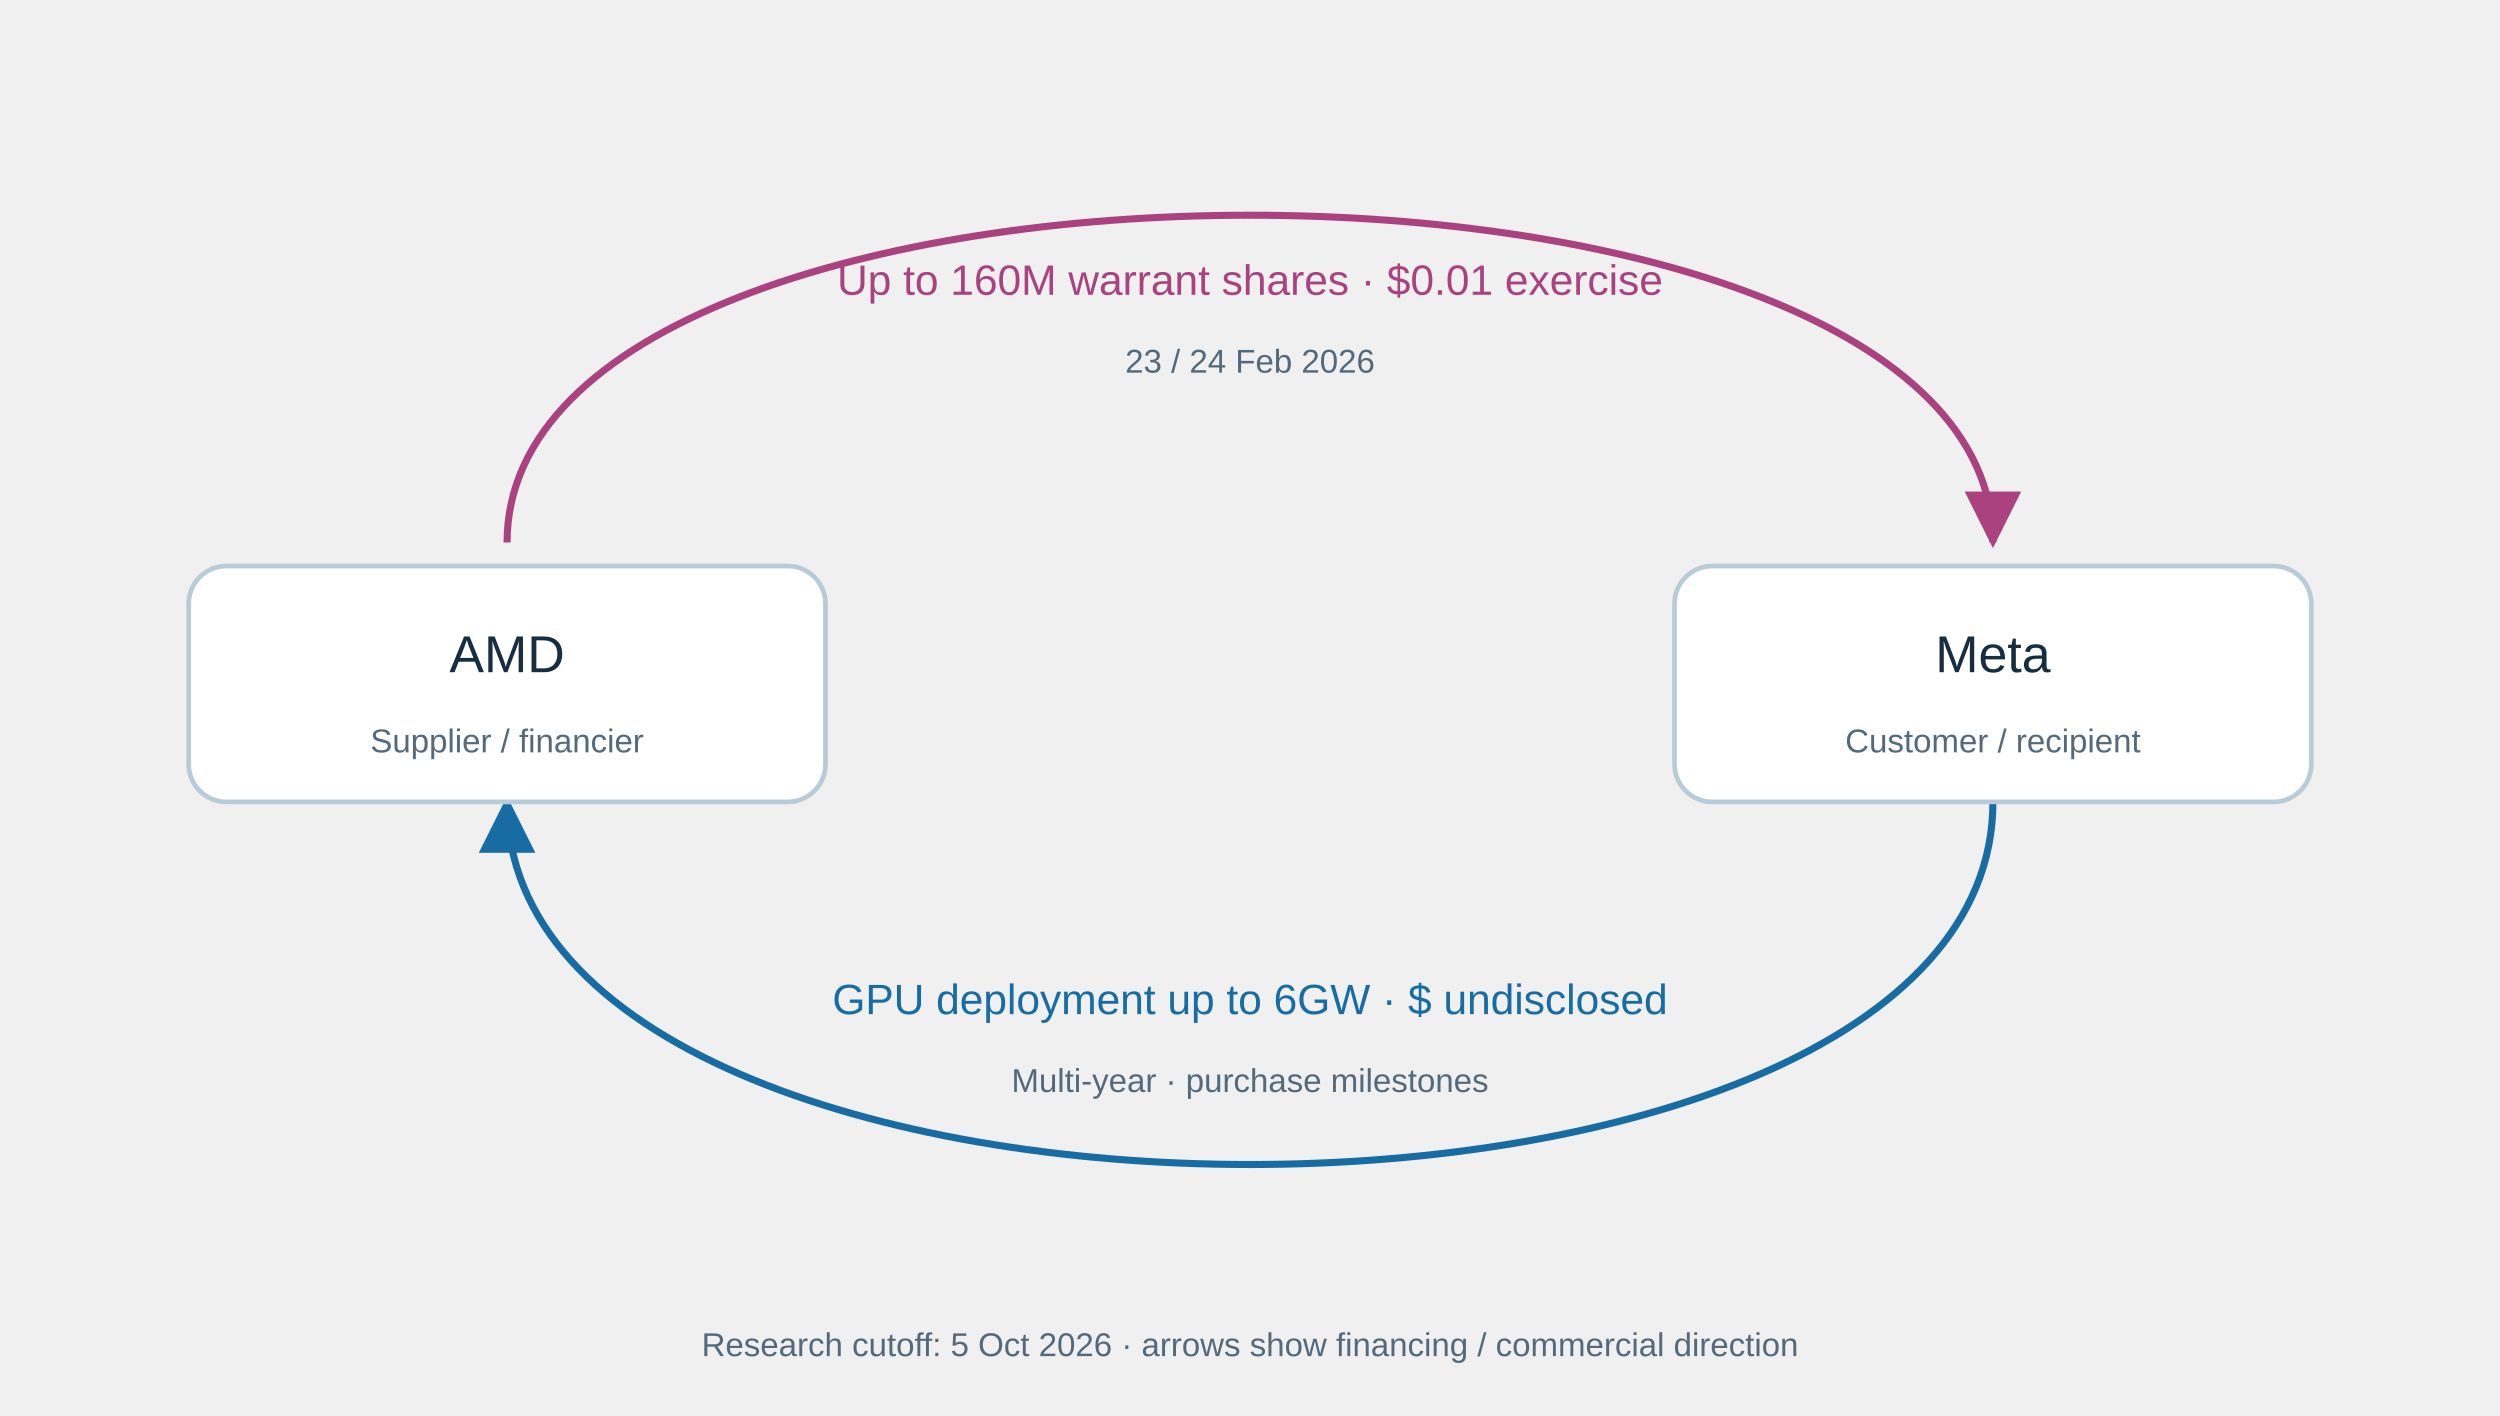
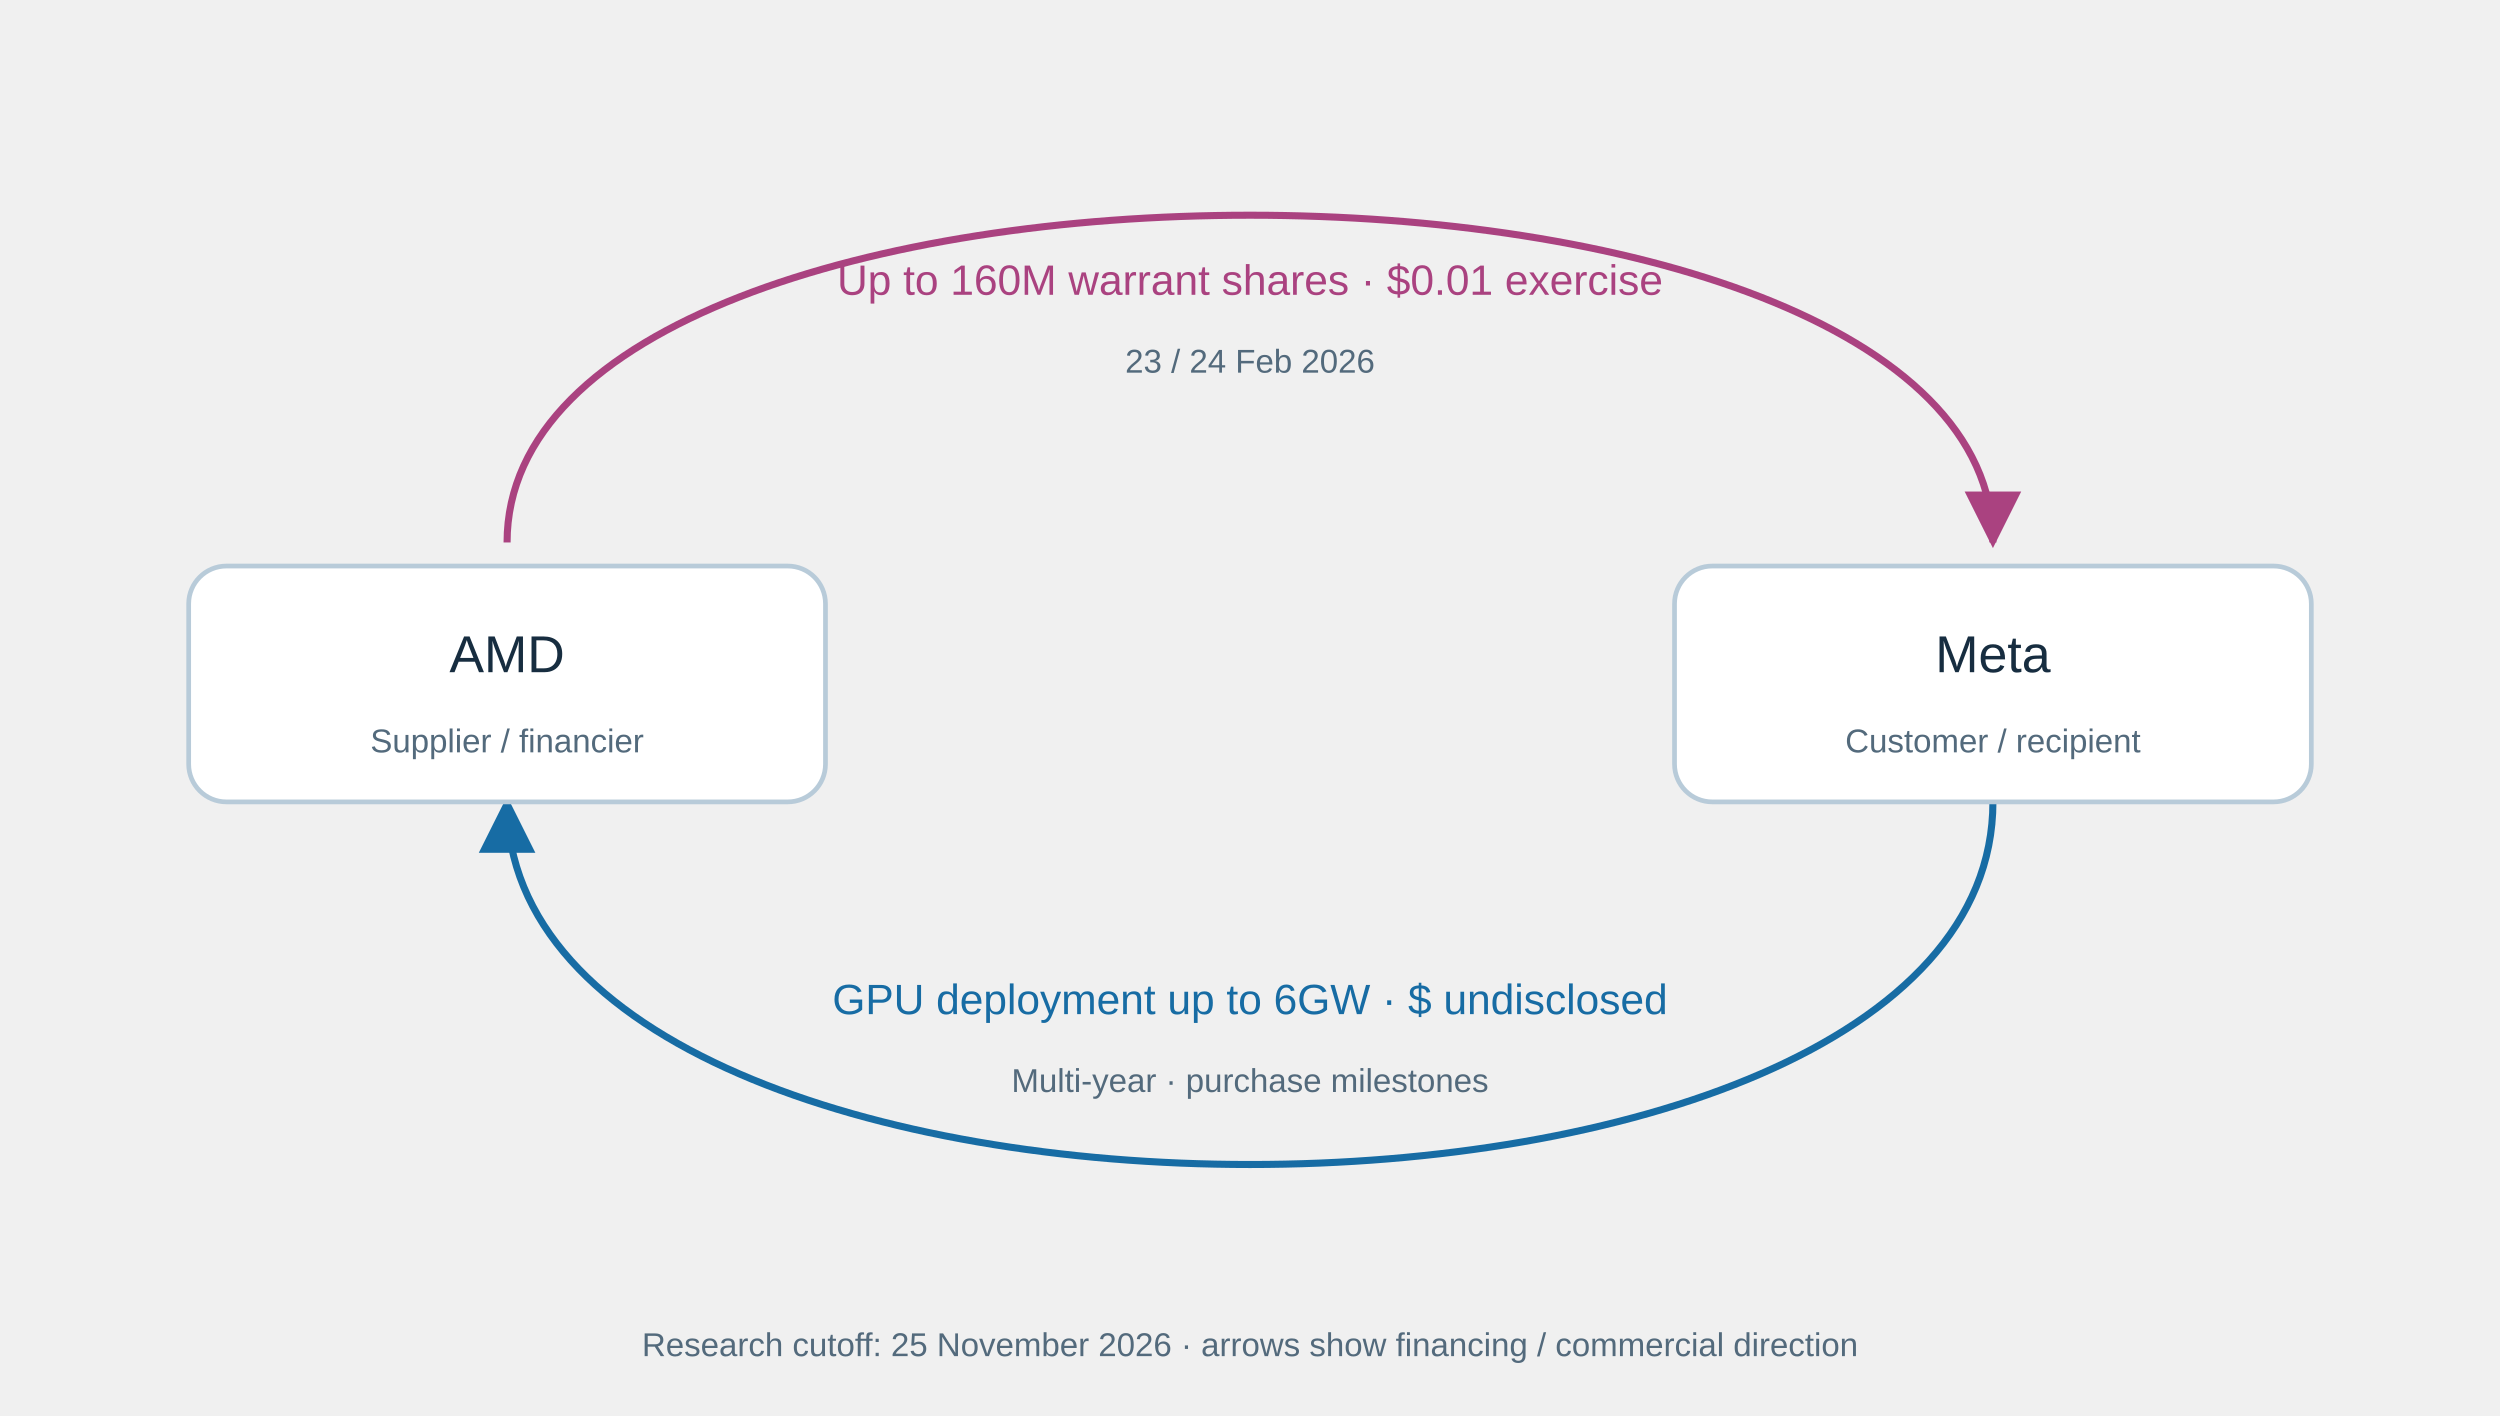
<svg xmlns="http://www.w3.org/2000/svg" viewBox="0 0 1060 600" role="img" aria-labelledby="amd-meta-title amd-meta-desc" style="font-family:Arial,sans-serif;background:#f8fafc">
  <defs>
    <marker id="amd-meta-paid" viewBox="0 0 10 10" refX="9" refY="5" markerWidth="8" markerHeight="8" orient="auto-start-reverse">
      <path d="M0 0 L10 5 L0 10 z" fill="#7045b6" />
    </marker>
    <marker id="amd-meta-commitment" viewBox="0 0 10 10" refX="9" refY="5" markerWidth="8" markerHeight="8" orient="auto-start-reverse">
      <path d="M0 0 L10 5 L0 10 z" fill="#7045b6" />
    </marker>
    <marker id="amd-meta-purchase" viewBox="0 0 10 10" refX="9" refY="5" markerWidth="8" markerHeight="8" orient="auto-start-reverse">
      <path d="M0 0 L10 5 L0 10 z" fill="#176ca4" />
    </marker>
    <marker id="amd-meta-guarantee" viewBox="0 0 10 10" refX="9" refY="5" markerWidth="8" markerHeight="8" orient="auto-start-reverse">
      <path d="M0 0 L10 5 L0 10 z" fill="#a16a0a" />
    </marker>
    <marker id="amd-meta-incentive" viewBox="0 0 10 10" refX="9" refY="5" markerWidth="8" markerHeight="8" orient="auto-start-reverse">
      <path d="M0 0 L10 5 L0 10 z" fill="#aa4280" />
    </marker>
  </defs>
  <path d="M 215 230 C 215 45 845 45 845 230" fill="none" stroke="#aa4280" stroke-width="3" marker-end="url(#amd-meta-incentive)" />
  <text x="530" y="125" text-anchor="middle" font-size="18" fill="#aa4280">Up to 160M warrant shares · $0.01 exercise</text>
  <text x="530" y="158" text-anchor="middle" font-size="14" fill="#536a7c">23 / 24 Feb 2026</text>
  <path d="M 845 340 C 845 545 215 545 215 340" fill="none" stroke="#176ca4" stroke-width="3" marker-end="url(#amd-meta-purchase)" />
  <text x="530" y="430" text-anchor="middle" font-size="18" fill="#176ca4">GPU deployment up to 6GW · $ undisclosed</text>
  <text x="530" y="463" text-anchor="middle" font-size="14" fill="#536a7c">Multi-year · purchase milestones</text>
  <rect x="80" y="240" width="270" height="100" rx="16" fill="#fff" stroke="#b8cbd9" stroke-width="2" />
  <text x="215" y="285" text-anchor="middle" font-size="22" fill="#172d40">AMD</text>
  <text x="215" y="319" text-anchor="middle" font-size="14" fill="#536a7c">Supplier / financier</text>
  <rect x="710" y="240" width="270" height="100" rx="16" fill="#fff" stroke="#b8cbd9" stroke-width="2" />
  <text x="845" y="285" text-anchor="middle" font-size="22" fill="#172d40">Meta</text>
  <text x="845" y="319" text-anchor="middle" font-size="14" fill="#536a7c">Customer / recipient</text>
-   <text x="530" y="575" text-anchor="middle" font-size="14" fill="#536a7c">Research cutoff: 5 Oct 2026 · arrows show financing / commercial direction</text>
+   <text x="530" y="575" text-anchor="middle" font-size="14" fill="#536a7c">Research cutoff: 25 November 2026 · arrows show financing / commercial direction</text>
</svg>
